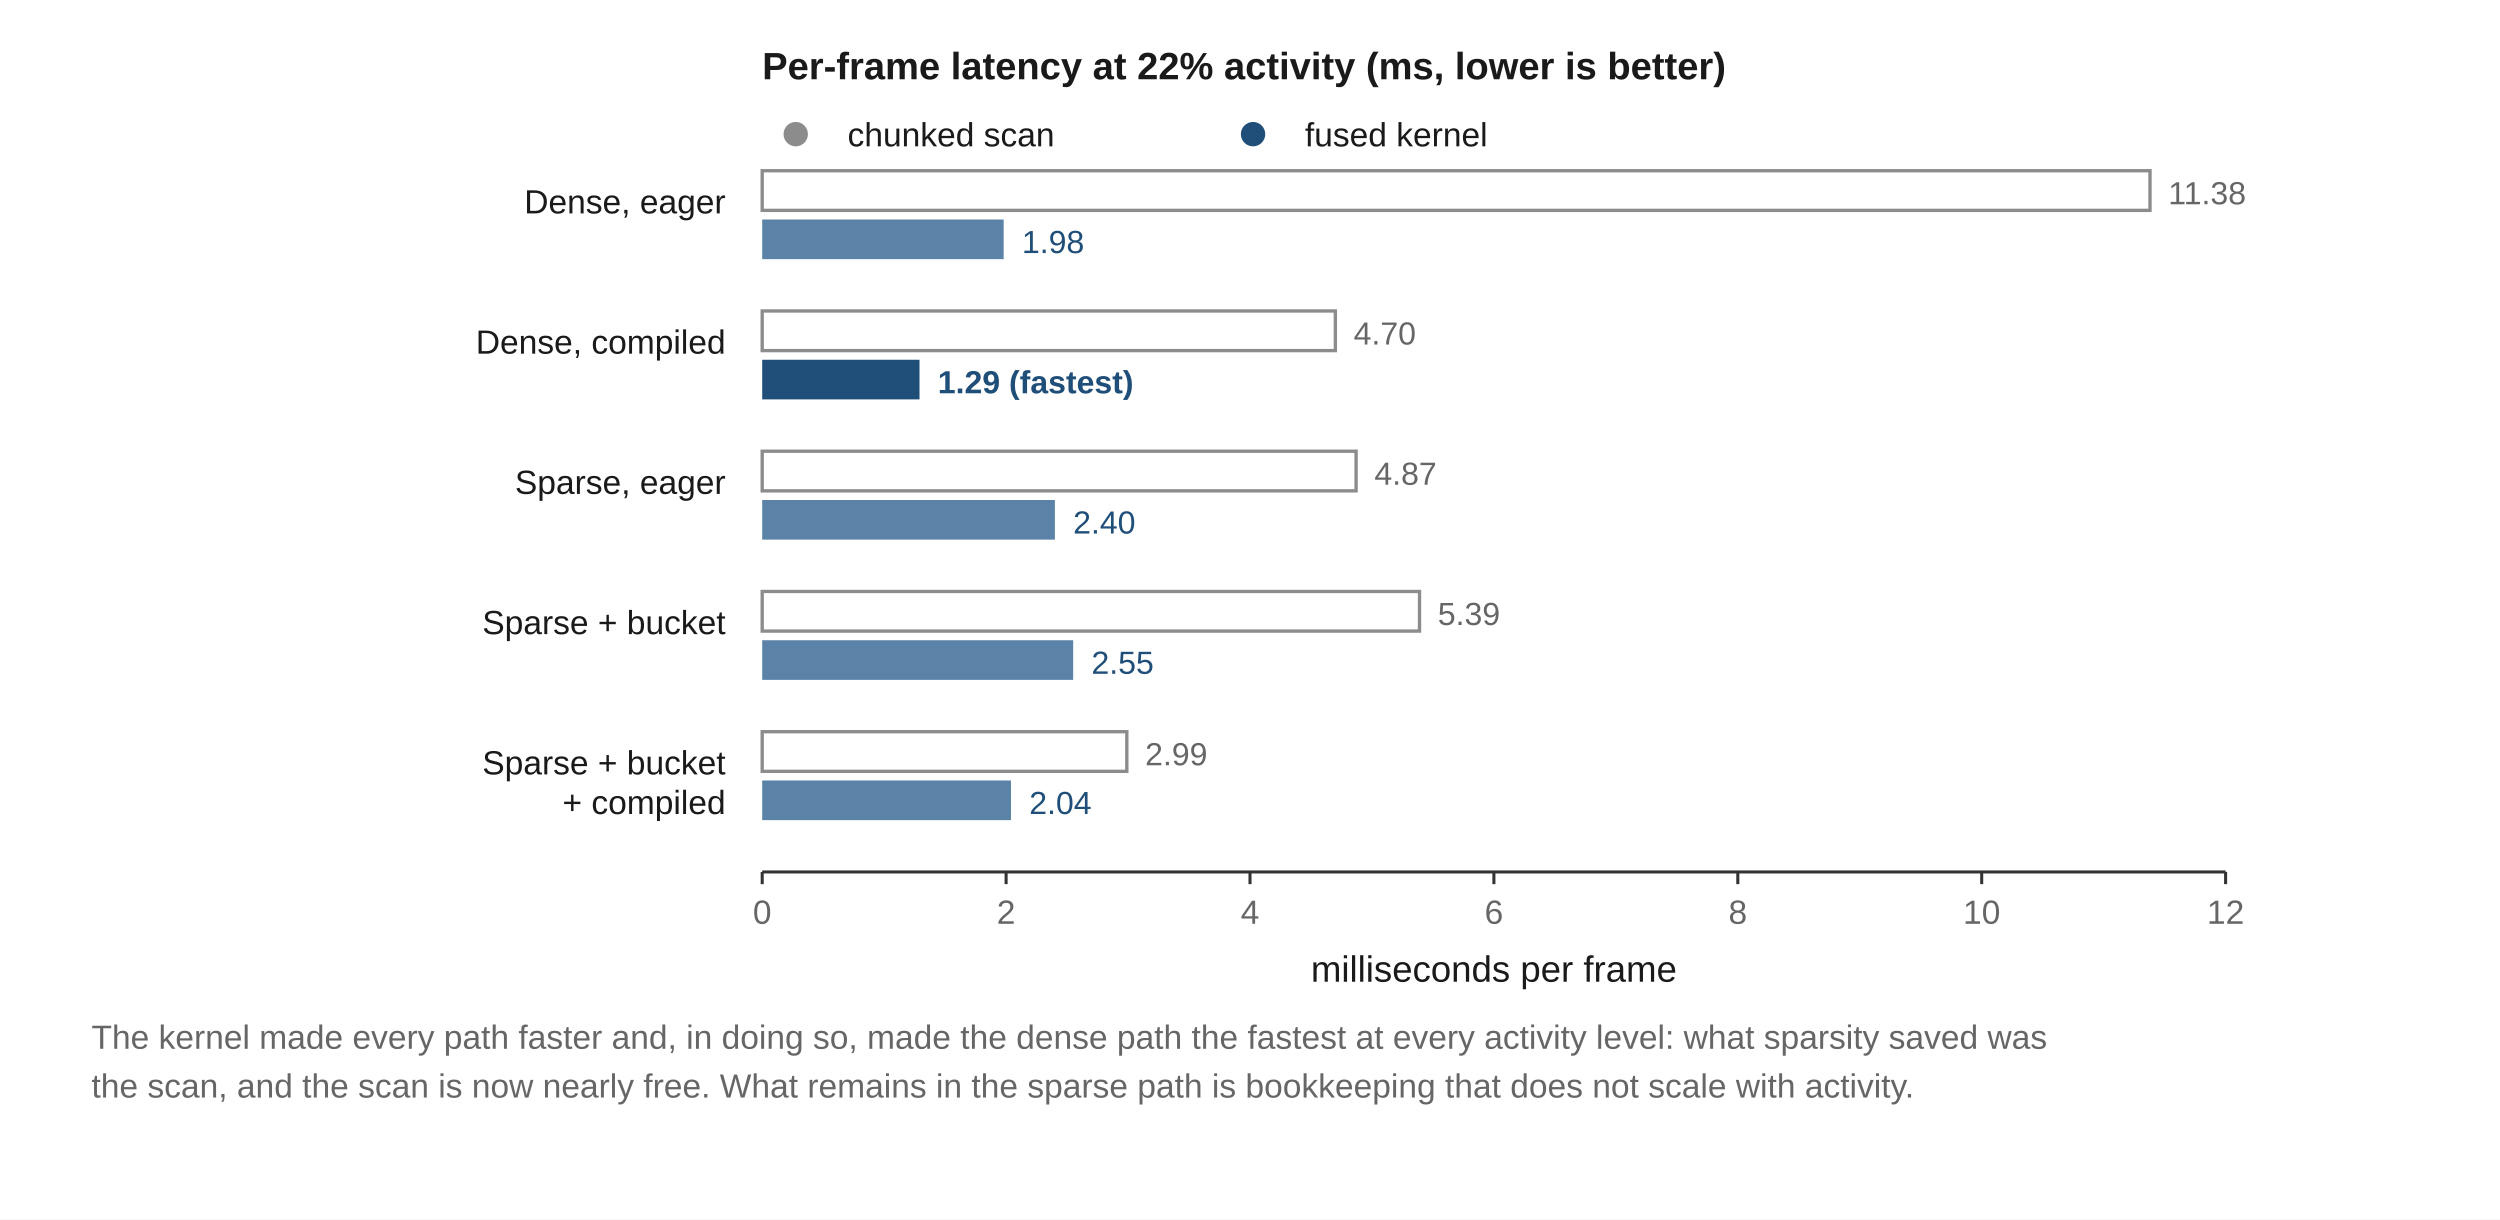
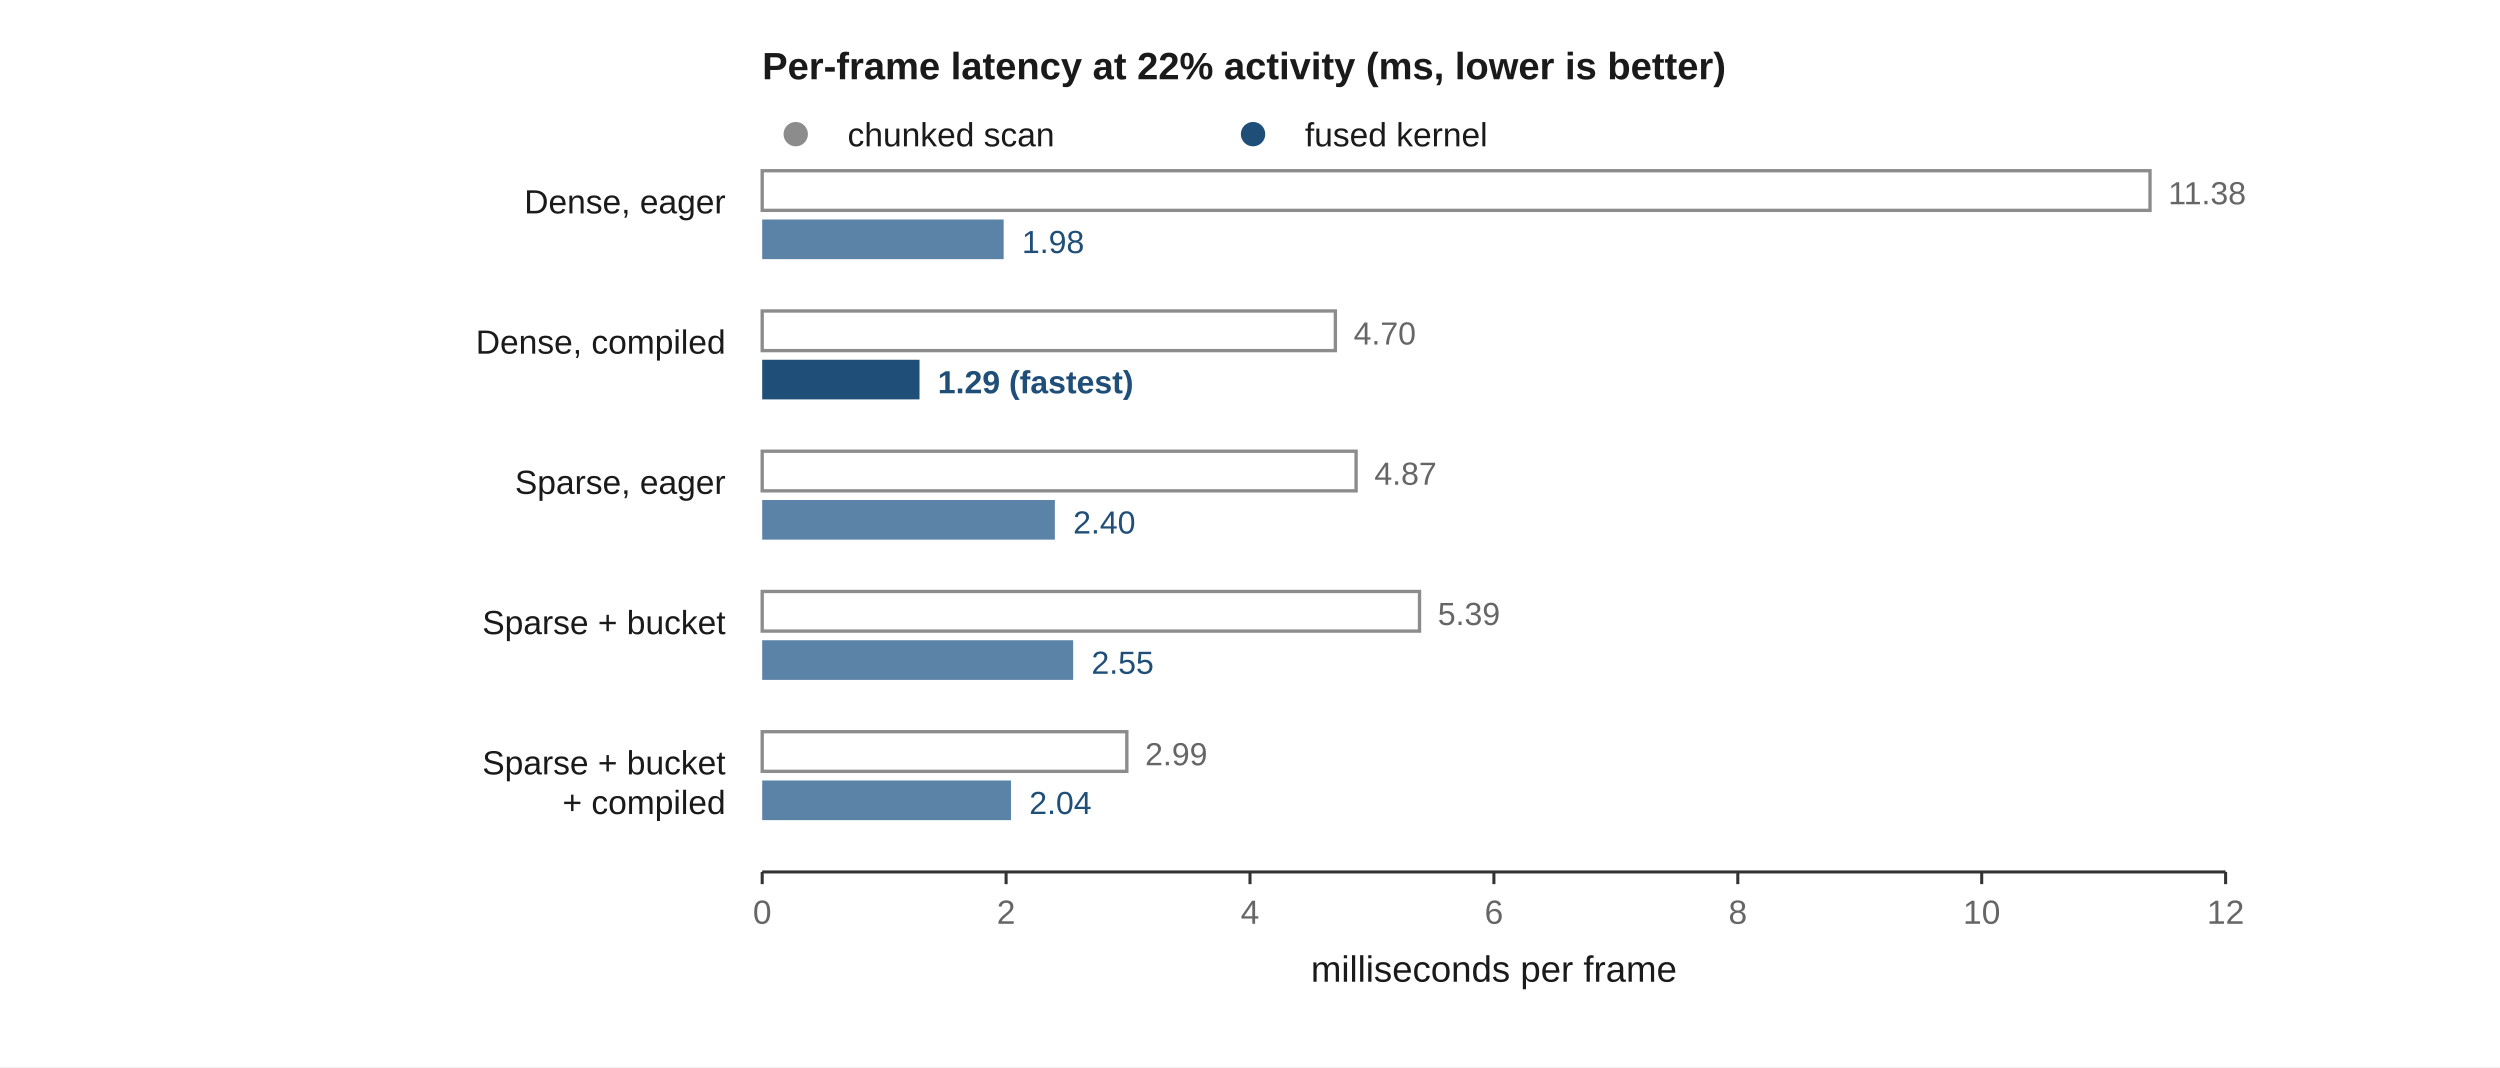
- <svg xmlns="http://www.w3.org/2000/svg" viewBox="0 0 820 400" width="820" height="400" font-family="Arial, Helvetica, sans-serif">
-   <rect width="820" height="400" fill="#ffffff" />
+ <svg xmlns="http://www.w3.org/2000/svg" viewBox="0 0 820 350" width="820" height="350" font-family="Arial, Helvetica, sans-serif">
+   <rect width="820" height="350" fill="#ffffff" />
  <text x="250.0" y="26.0" font-size="12.5" fill="#1a1a1a" text-anchor="start" font-weight="bold" font-style="normal">Per-frame latency at 22% activity (ms, lower is better)</text>
  <text x="238.0" y="70.0" font-size="11" fill="#1a1a1a" text-anchor="end" font-weight="normal" font-style="normal">Dense, eager</text>
  <rect x="250" y="56" width="455.2" height="13" fill="#ffffff" stroke="#8c8c8c" stroke-width="1.1" />
  <text x="711.2" y="67.0" font-size="10.5" fill="#666666" text-anchor="start" font-weight="normal" font-style="normal">11.38</text>
  <rect x="250" y="72" width="79.2" height="13" fill="#5b83a8" />
  <text x="335.2" y="83.0" font-size="10.5" fill="#1f4e79" text-anchor="start" font-weight="normal" font-style="normal">1.98</text>
  <text x="238.0" y="116.0" font-size="11" fill="#1a1a1a" text-anchor="end" font-weight="normal" font-style="normal">Dense, compiled</text>
  <rect x="250" y="102" width="188.0" height="13" fill="#ffffff" stroke="#8c8c8c" stroke-width="1.1" />
  <text x="444.0" y="113.0" font-size="10.5" fill="#666666" text-anchor="start" font-weight="normal" font-style="normal">4.70</text>
  <rect x="250" y="118" width="51.6" height="13" fill="#1f4e79" />
  <text x="307.6" y="129.0" font-size="10.5" fill="#1f4e79" text-anchor="start" font-weight="bold" font-style="normal">1.29  (fastest)</text>
  <text x="238.0" y="162.0" font-size="11" fill="#1a1a1a" text-anchor="end" font-weight="normal" font-style="normal">Sparse, eager</text>
  <rect x="250" y="148" width="194.8" height="13" fill="#ffffff" stroke="#8c8c8c" stroke-width="1.1" />
  <text x="450.8" y="159.0" font-size="10.5" fill="#666666" text-anchor="start" font-weight="normal" font-style="normal">4.87</text>
  <rect x="250" y="164" width="96.0" height="13" fill="#5b83a8" />
  <text x="352.0" y="175.0" font-size="10.5" fill="#1f4e79" text-anchor="start" font-weight="normal" font-style="normal">2.40</text>
  <text x="238.0" y="208.0" font-size="11" fill="#1a1a1a" text-anchor="end" font-weight="normal" font-style="normal">Sparse + bucket</text>
  <rect x="250" y="194" width="215.6" height="13" fill="#ffffff" stroke="#8c8c8c" stroke-width="1.1" />
  <text x="471.6" y="205.0" font-size="10.5" fill="#666666" text-anchor="start" font-weight="normal" font-style="normal">5.39</text>
  <rect x="250" y="210" width="102.0" height="13" fill="#5b83a8" />
  <text x="358.0" y="221.0" font-size="10.5" fill="#1f4e79" text-anchor="start" font-weight="normal" font-style="normal">2.55</text>
  <text x="238.0" y="254.0" font-size="11" fill="#1a1a1a" text-anchor="end" font-weight="normal" font-style="normal">Sparse + bucket</text>
  <text x="238.0" y="267.0" font-size="11" fill="#1a1a1a" text-anchor="end" font-weight="normal" font-style="normal">+ compiled</text>
  <rect x="250" y="240" width="119.6" height="13" fill="#ffffff" stroke="#8c8c8c" stroke-width="1.1" />
  <text x="375.6" y="251.0" font-size="10.5" fill="#666666" text-anchor="start" font-weight="normal" font-style="normal">2.99</text>
  <rect x="250" y="256" width="81.6" height="13" fill="#5b83a8" />
  <text x="337.6" y="267.0" font-size="10.5" fill="#1f4e79" text-anchor="start" font-weight="normal" font-style="normal">2.04</text>
  <line x1="250" y1="286" x2="730" y2="286" stroke="#333333" stroke-width="1" />
  <line x1="250.0" y1="286" x2="250.0" y2="290" stroke="#333333" stroke-width="1" />
  <text x="250.0" y="303.0" font-size="11" fill="#666666" text-anchor="middle" font-weight="normal" font-style="normal">0</text>
  <line x1="330.0" y1="286" x2="330.0" y2="290" stroke="#333333" stroke-width="1" />
  <text x="330.0" y="303.0" font-size="11" fill="#666666" text-anchor="middle" font-weight="normal" font-style="normal">2</text>
  <line x1="410.0" y1="286" x2="410.0" y2="290" stroke="#333333" stroke-width="1" />
  <text x="410.0" y="303.0" font-size="11" fill="#666666" text-anchor="middle" font-weight="normal" font-style="normal">4</text>
  <line x1="490.0" y1="286" x2="490.0" y2="290" stroke="#333333" stroke-width="1" />
  <text x="490.0" y="303.0" font-size="11" fill="#666666" text-anchor="middle" font-weight="normal" font-style="normal">6</text>
  <line x1="570.0" y1="286" x2="570.0" y2="290" stroke="#333333" stroke-width="1" />
  <text x="570.0" y="303.0" font-size="11" fill="#666666" text-anchor="middle" font-weight="normal" font-style="normal">8</text>
  <line x1="650.0" y1="286" x2="650.0" y2="290" stroke="#333333" stroke-width="1" />
  <text x="650.0" y="303.0" font-size="11" fill="#666666" text-anchor="middle" font-weight="normal" font-style="normal">10</text>
  <line x1="730.0" y1="286" x2="730.0" y2="290" stroke="#333333" stroke-width="1" />
  <text x="730.0" y="303.0" font-size="11" fill="#666666" text-anchor="middle" font-weight="normal" font-style="normal">12</text>
  <text x="490.0" y="322.0" font-size="12" fill="#1a1a1a" text-anchor="middle" font-weight="normal" font-style="normal">milliseconds per frame</text>
  <circle cx="261" cy="44" r="4" fill="#8c8c8c" />
  <text x="278.0" y="48.0" font-size="11" fill="#1a1a1a" text-anchor="start" font-weight="normal" font-style="normal">chunked scan</text>
  <circle cx="411" cy="44" r="4" fill="#1f4e79" />
  <text x="428.0" y="48.0" font-size="11" fill="#1a1a1a" text-anchor="start" font-weight="normal" font-style="normal">fused kernel</text>
-   <text x="30.0" y="344.0" font-size="11" fill="#666666" text-anchor="start" font-weight="normal" font-style="normal">The kernel made every path faster and, in doing so, made the dense path the fastest at every activity level: what sparsity saved was</text>
-   <text x="30.0" y="360.0" font-size="11" fill="#666666" text-anchor="start" font-weight="normal" font-style="normal">the scan, and the scan is now nearly free. What remains in the sparse path is bookkeeping that does not scale with activity.</text>
</svg>
